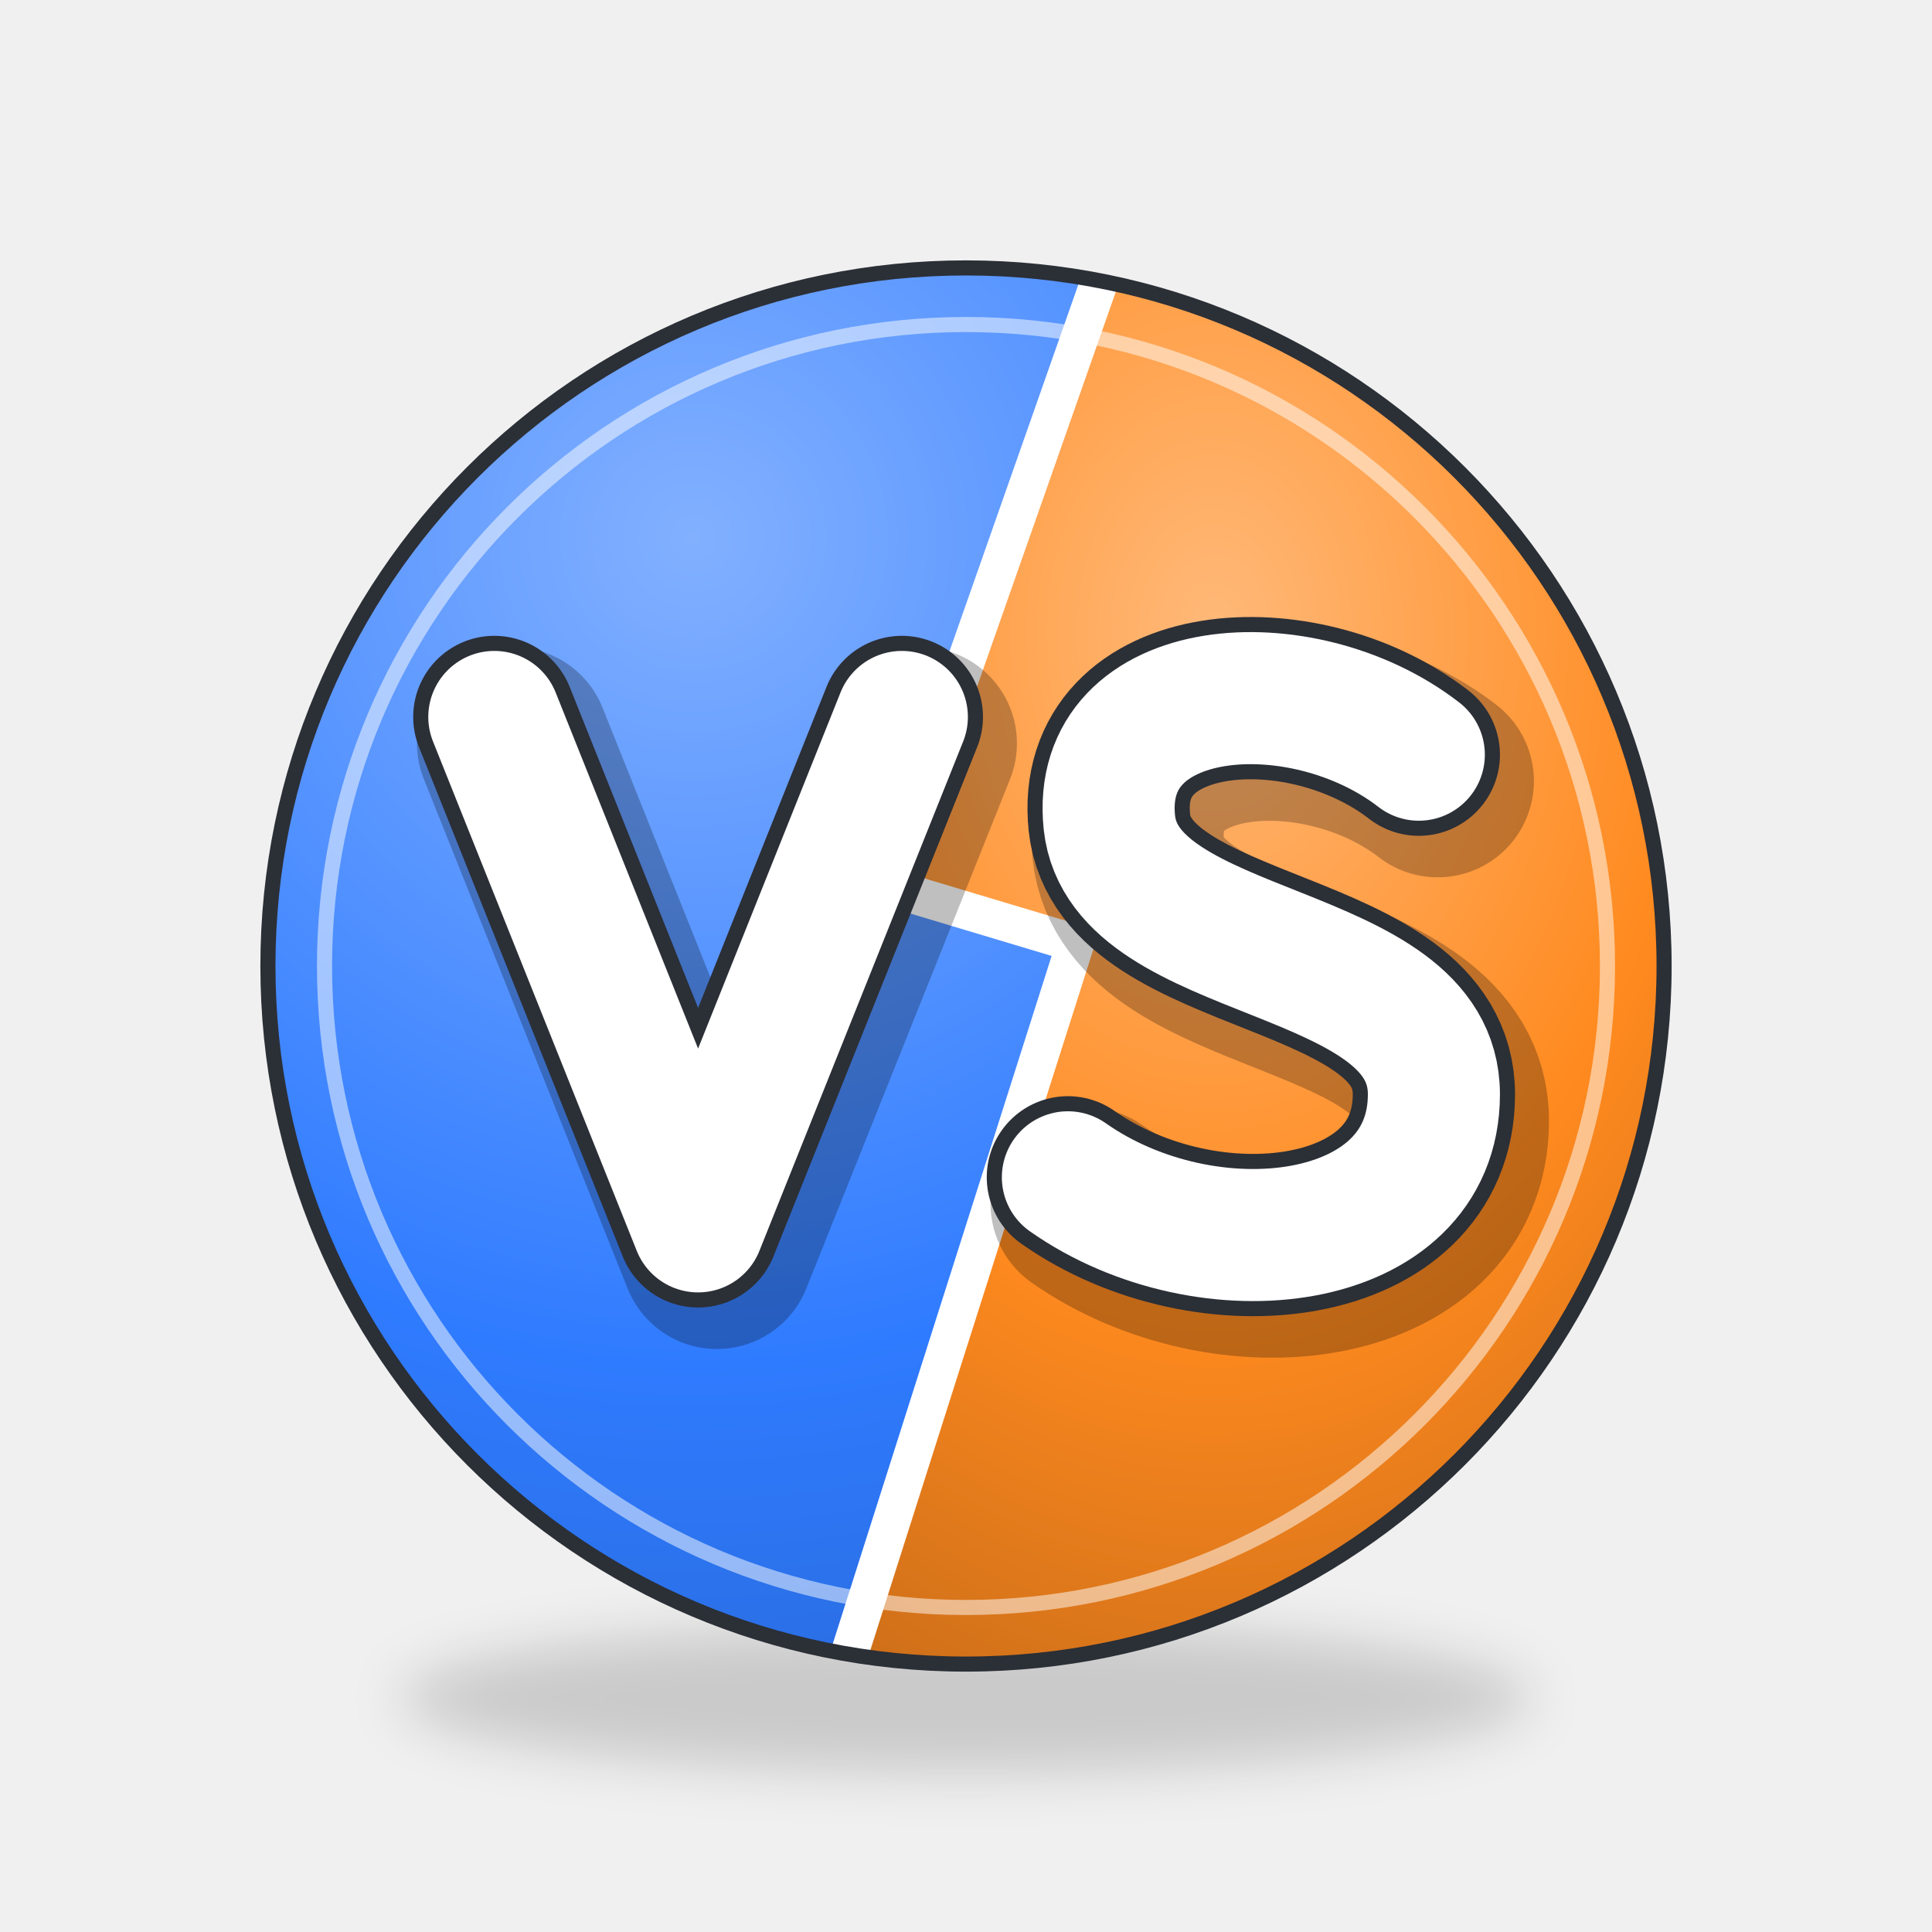
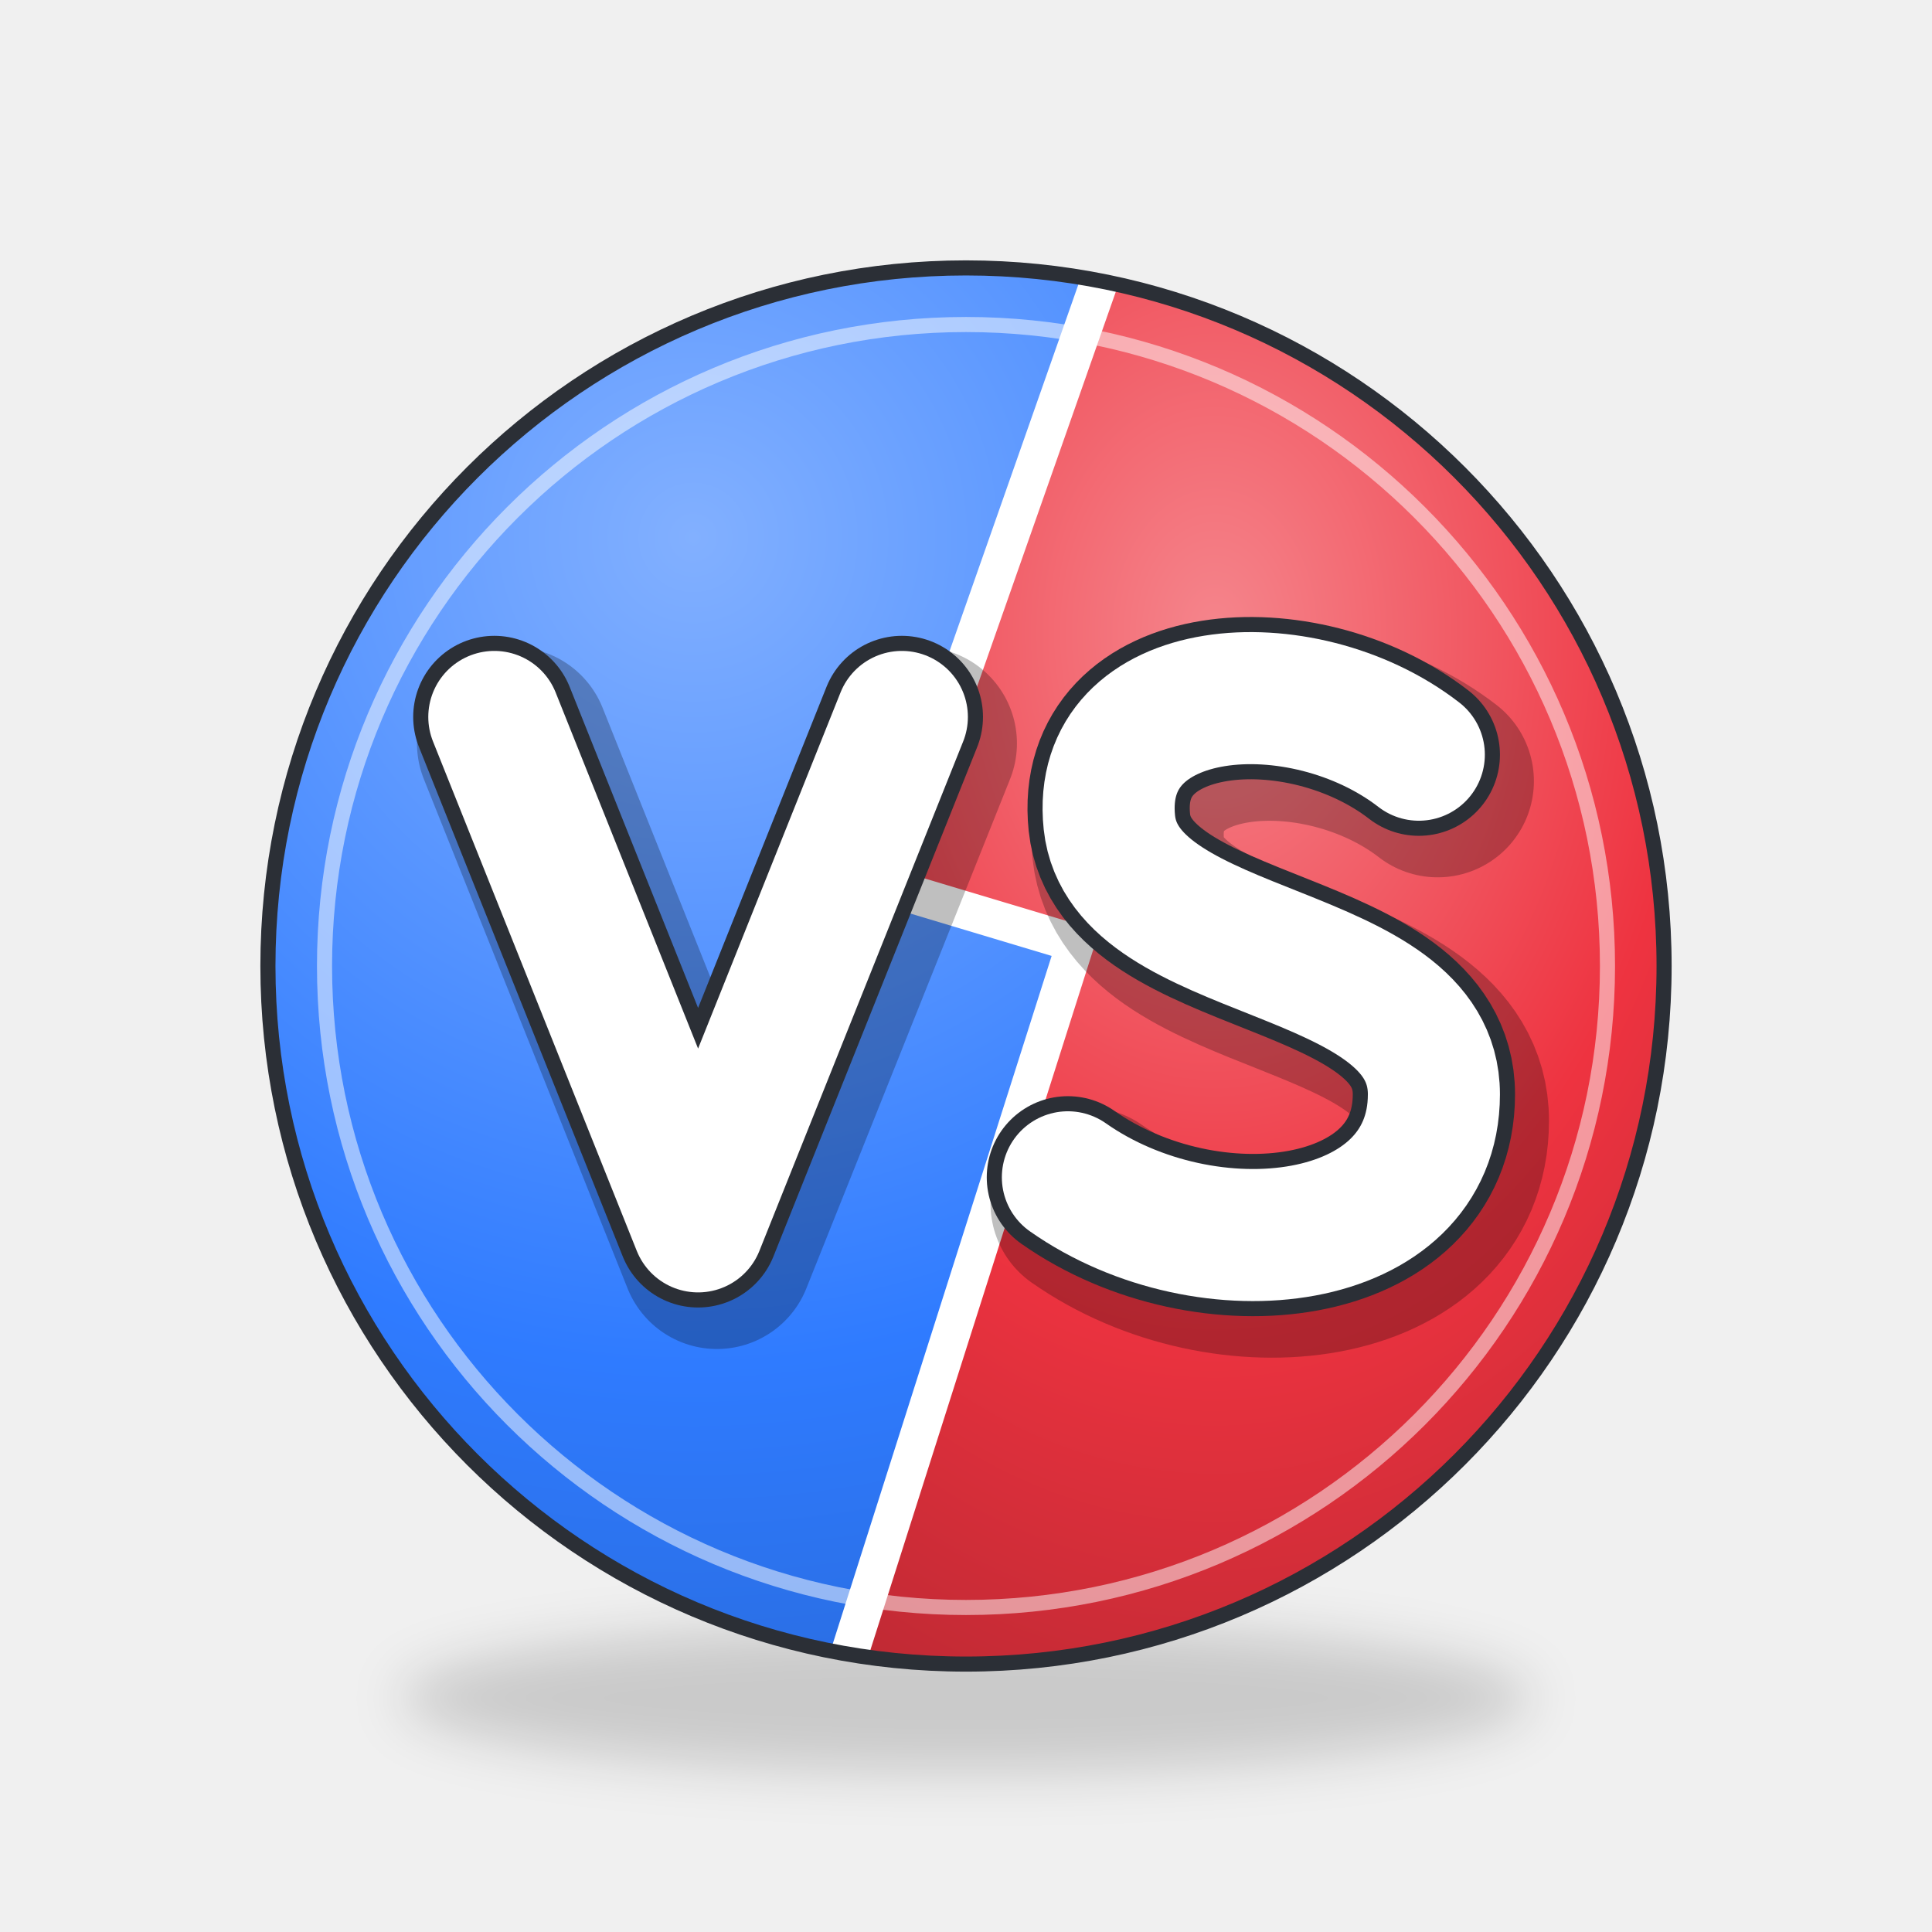
<svg xmlns="http://www.w3.org/2000/svg" width="1024" height="1024" viewBox="0 0 1024 1024">
  <defs>
    <filter id="soft" x="-50%" y="-50%" width="200%" height="200%">
      <feGaussianBlur stdDeviation="14" />
    </filter>
    <filter id="glow" x="-50%" y="-50%" width="200%" height="200%">
      <feGaussianBlur stdDeviation="30" />
    </filter>
    <clipPath id="vs1">
      <circle cx="512" cy="512" r="370" />
    </clipPath>
    <radialGradient id="ball2F7BFF" cx="0.36" cy="0.28" r="0.85">
      <stop offset="0" stop-color="#82B0FF" />
      <stop offset="0.5" stop-color="#2F7BFF" />
      <stop offset="1" stop-color="#2259B8" />
    </radialGradient>
-     <radialGradient id="ballFF8A1F" cx="0.36" cy="0.28" r="0.85">
-       <stop offset="0" stop-color="#FFB979" />
-       <stop offset="0.5" stop-color="#FF8A1F" />
-       <stop offset="1" stop-color="#B86316" />
+     <radialGradient id="ballEE3340" cx="0.36" cy="0.28" r="0.85">
+       <stop offset="0" stop-color="#F5858C" />
+       <stop offset="0.5" stop-color="#EE3340" />
+       <stop offset="1" stop-color="#AB252E" />
    </radialGradient>
  </defs>
  <ellipse cx="512" cy="900" rx="300" ry="40" fill="#000" opacity="0.16" filter="url(#soft)" />
  <g clip-path="url(#vs1)">
    <rect x="0" y="0" width="1024" height="1024" fill="url(#ball2F7BFF)" />
-     <polygon points="600,100 470,470 570,500 430,940 1024,940 1024,100" fill="url(#ballFF8A1F)" />
+     <polygon points="600,100 470,470 570,500 430,940 1024,940 1024,100" fill="url(#ballEE3340)" />
    <path d="M600,100 L470,470 L570,500 L430,940" fill="none" stroke="#FFF" stroke-width="20" stroke-linecap="round" stroke-linejoin="round" />
  </g>
  <circle cx="512" cy="512" r="370" fill="none" stroke="#2B2F36" stroke-width="8" />
  <circle cx="512" cy="512" r="340" fill="none" stroke="#FFF" stroke-width="8" opacity="0.5" />
  <path d="M262,380 L370,650 L478,380" fill="none" stroke="#000" stroke-opacity="0.25" stroke-width="102" stroke-linecap="round" stroke-linejoin="round" transform="translate(10 14)" />
  <path d="M752,400 C690,352 580,360 588,436 C596,510 760,500 760,580 C760,662 640,676 566,624" fill="none" stroke="#000" stroke-opacity="0.25" stroke-width="102" stroke-linecap="round" stroke-linejoin="round" transform="translate(10 14)" />
  <path d="M262,380 L370,650 L478,380" fill="none" stroke="#2B2F36" stroke-width="86" stroke-linecap="round" stroke-linejoin="round" />
  <path d="M262,380 L370,650 L478,380" fill="none" stroke="#FFFFFF" stroke-width="70" stroke-linecap="round" stroke-linejoin="round" />
  <path d="M752,400 C690,352 580,360 588,436 C596,510 760,500 760,580 C760,662 640,676 566,624" fill="none" stroke="#2B2F36" stroke-width="86" stroke-linecap="round" stroke-linejoin="round" />
  <path d="M752,400 C690,352 580,360 588,436 C596,510 760,500 760,580 C760,662 640,676 566,624" fill="none" stroke="#FFFFFF" stroke-width="70" stroke-linecap="round" stroke-linejoin="round" />
</svg>
